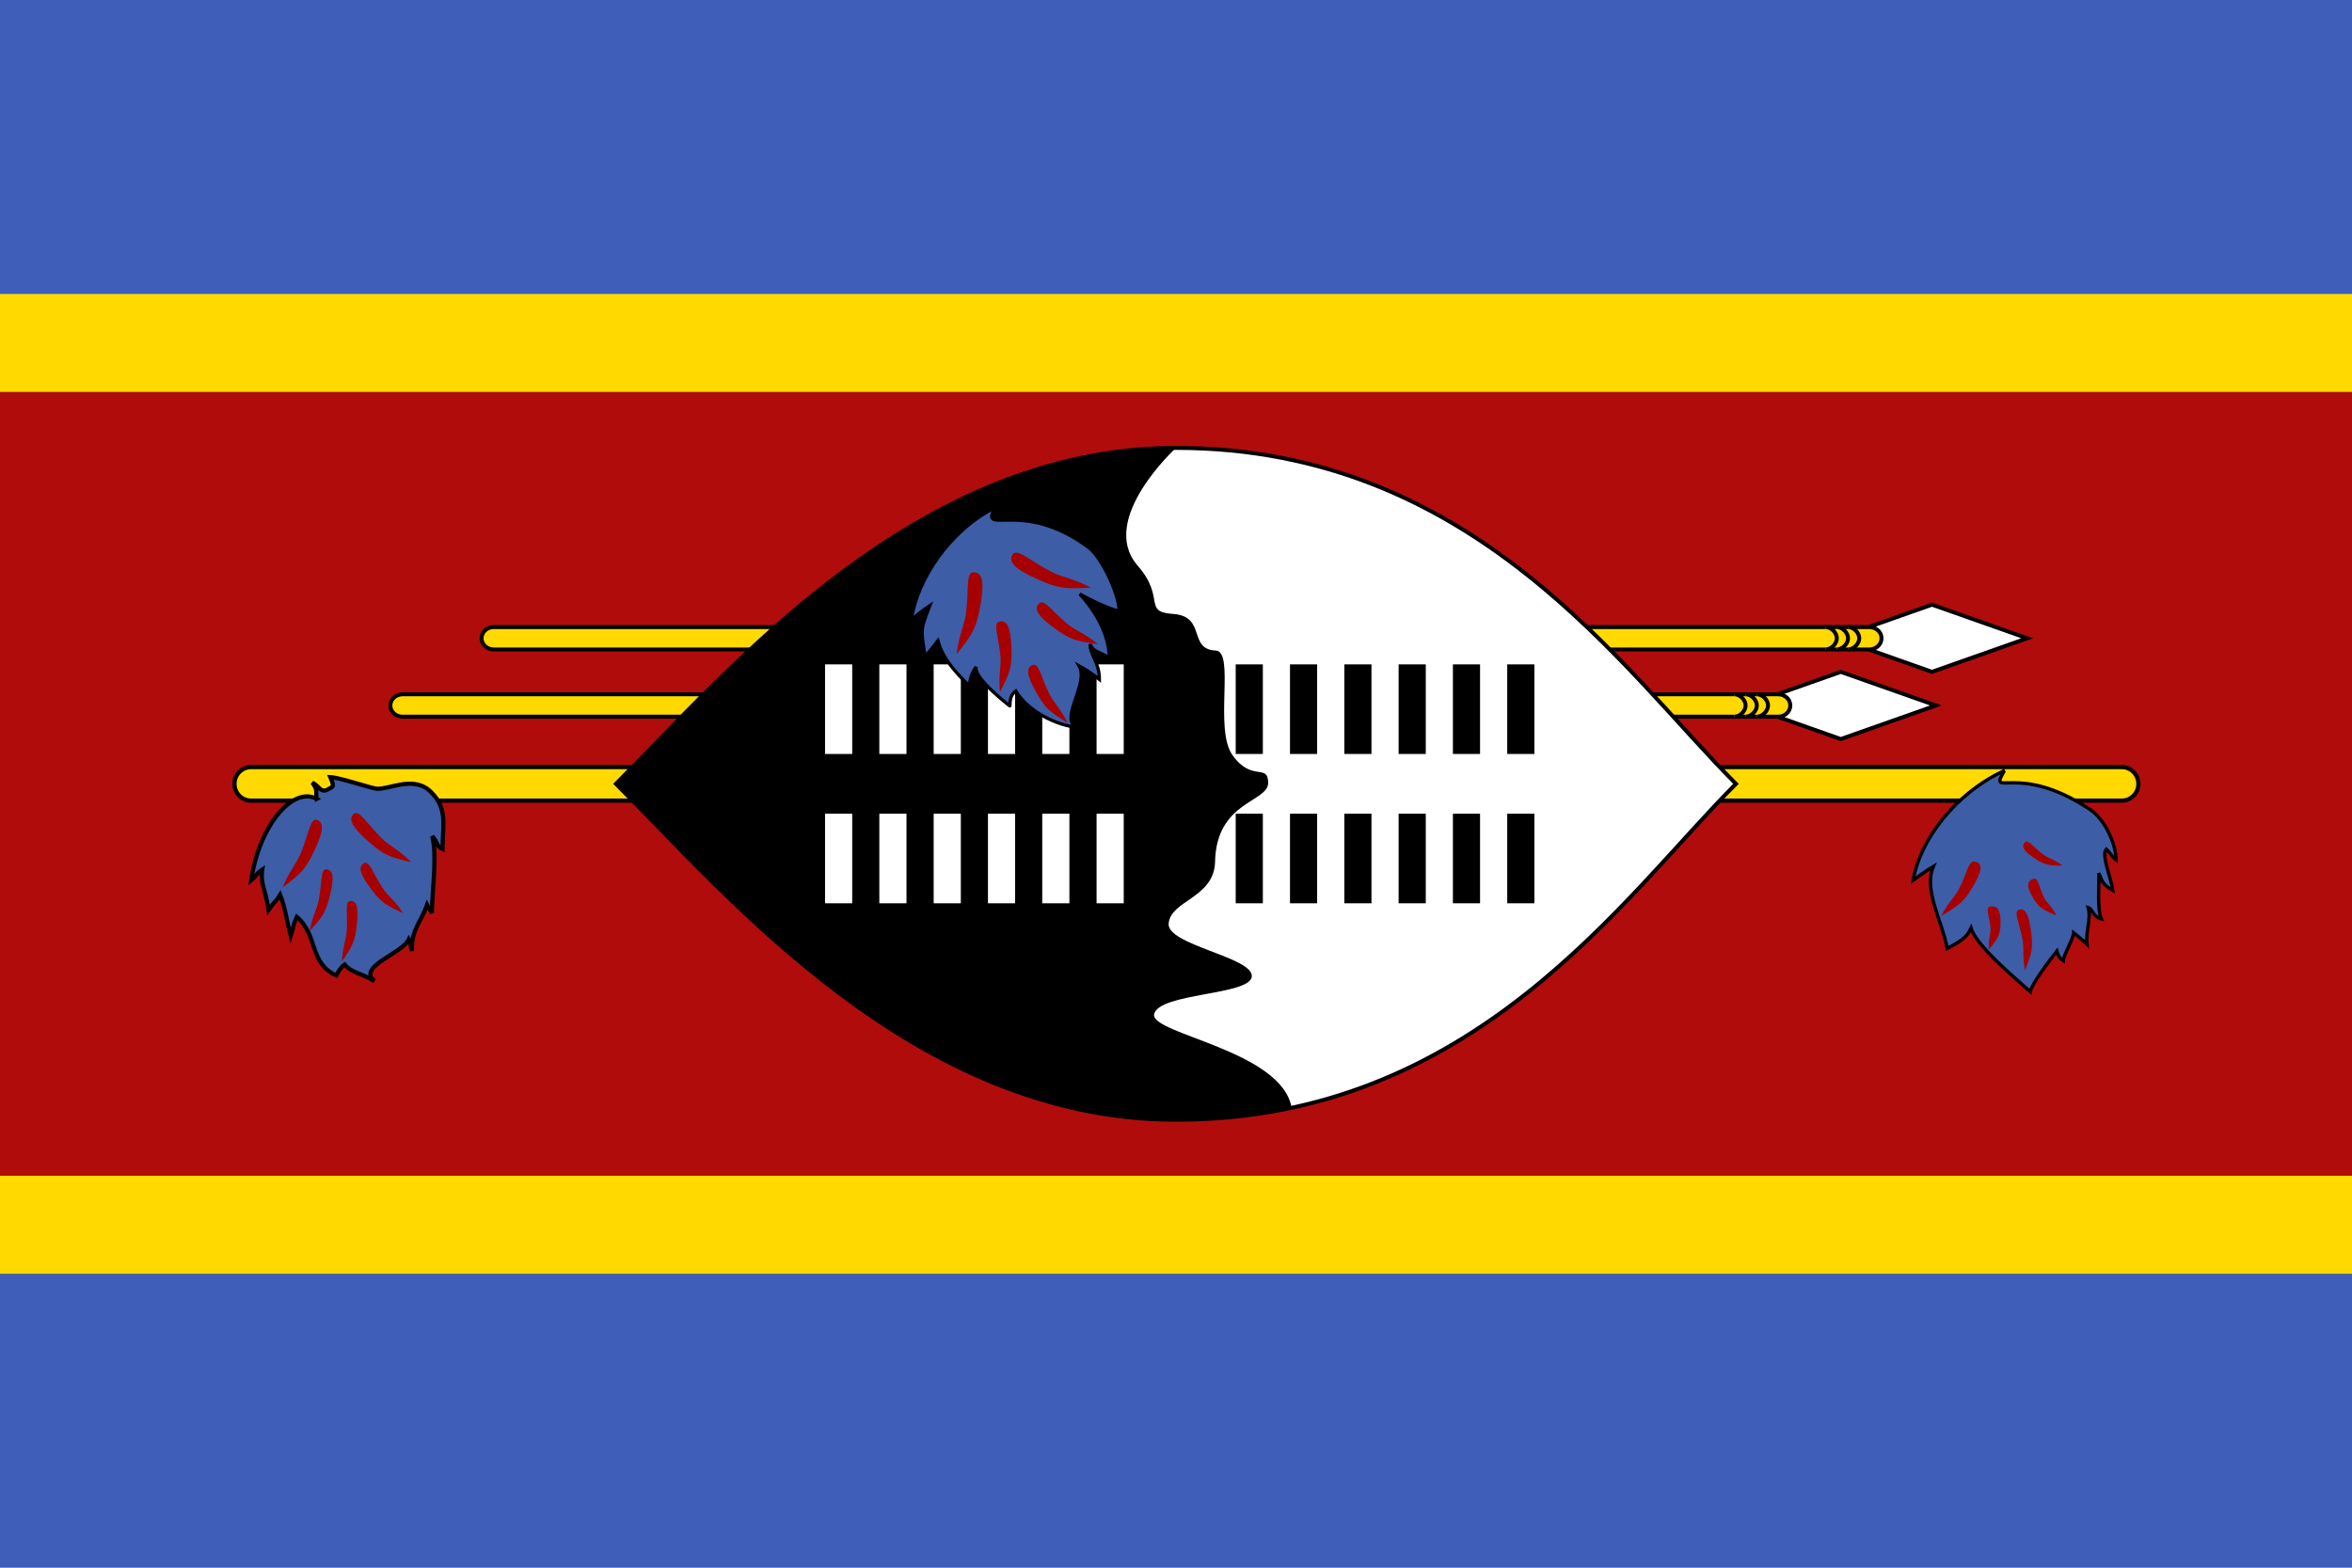
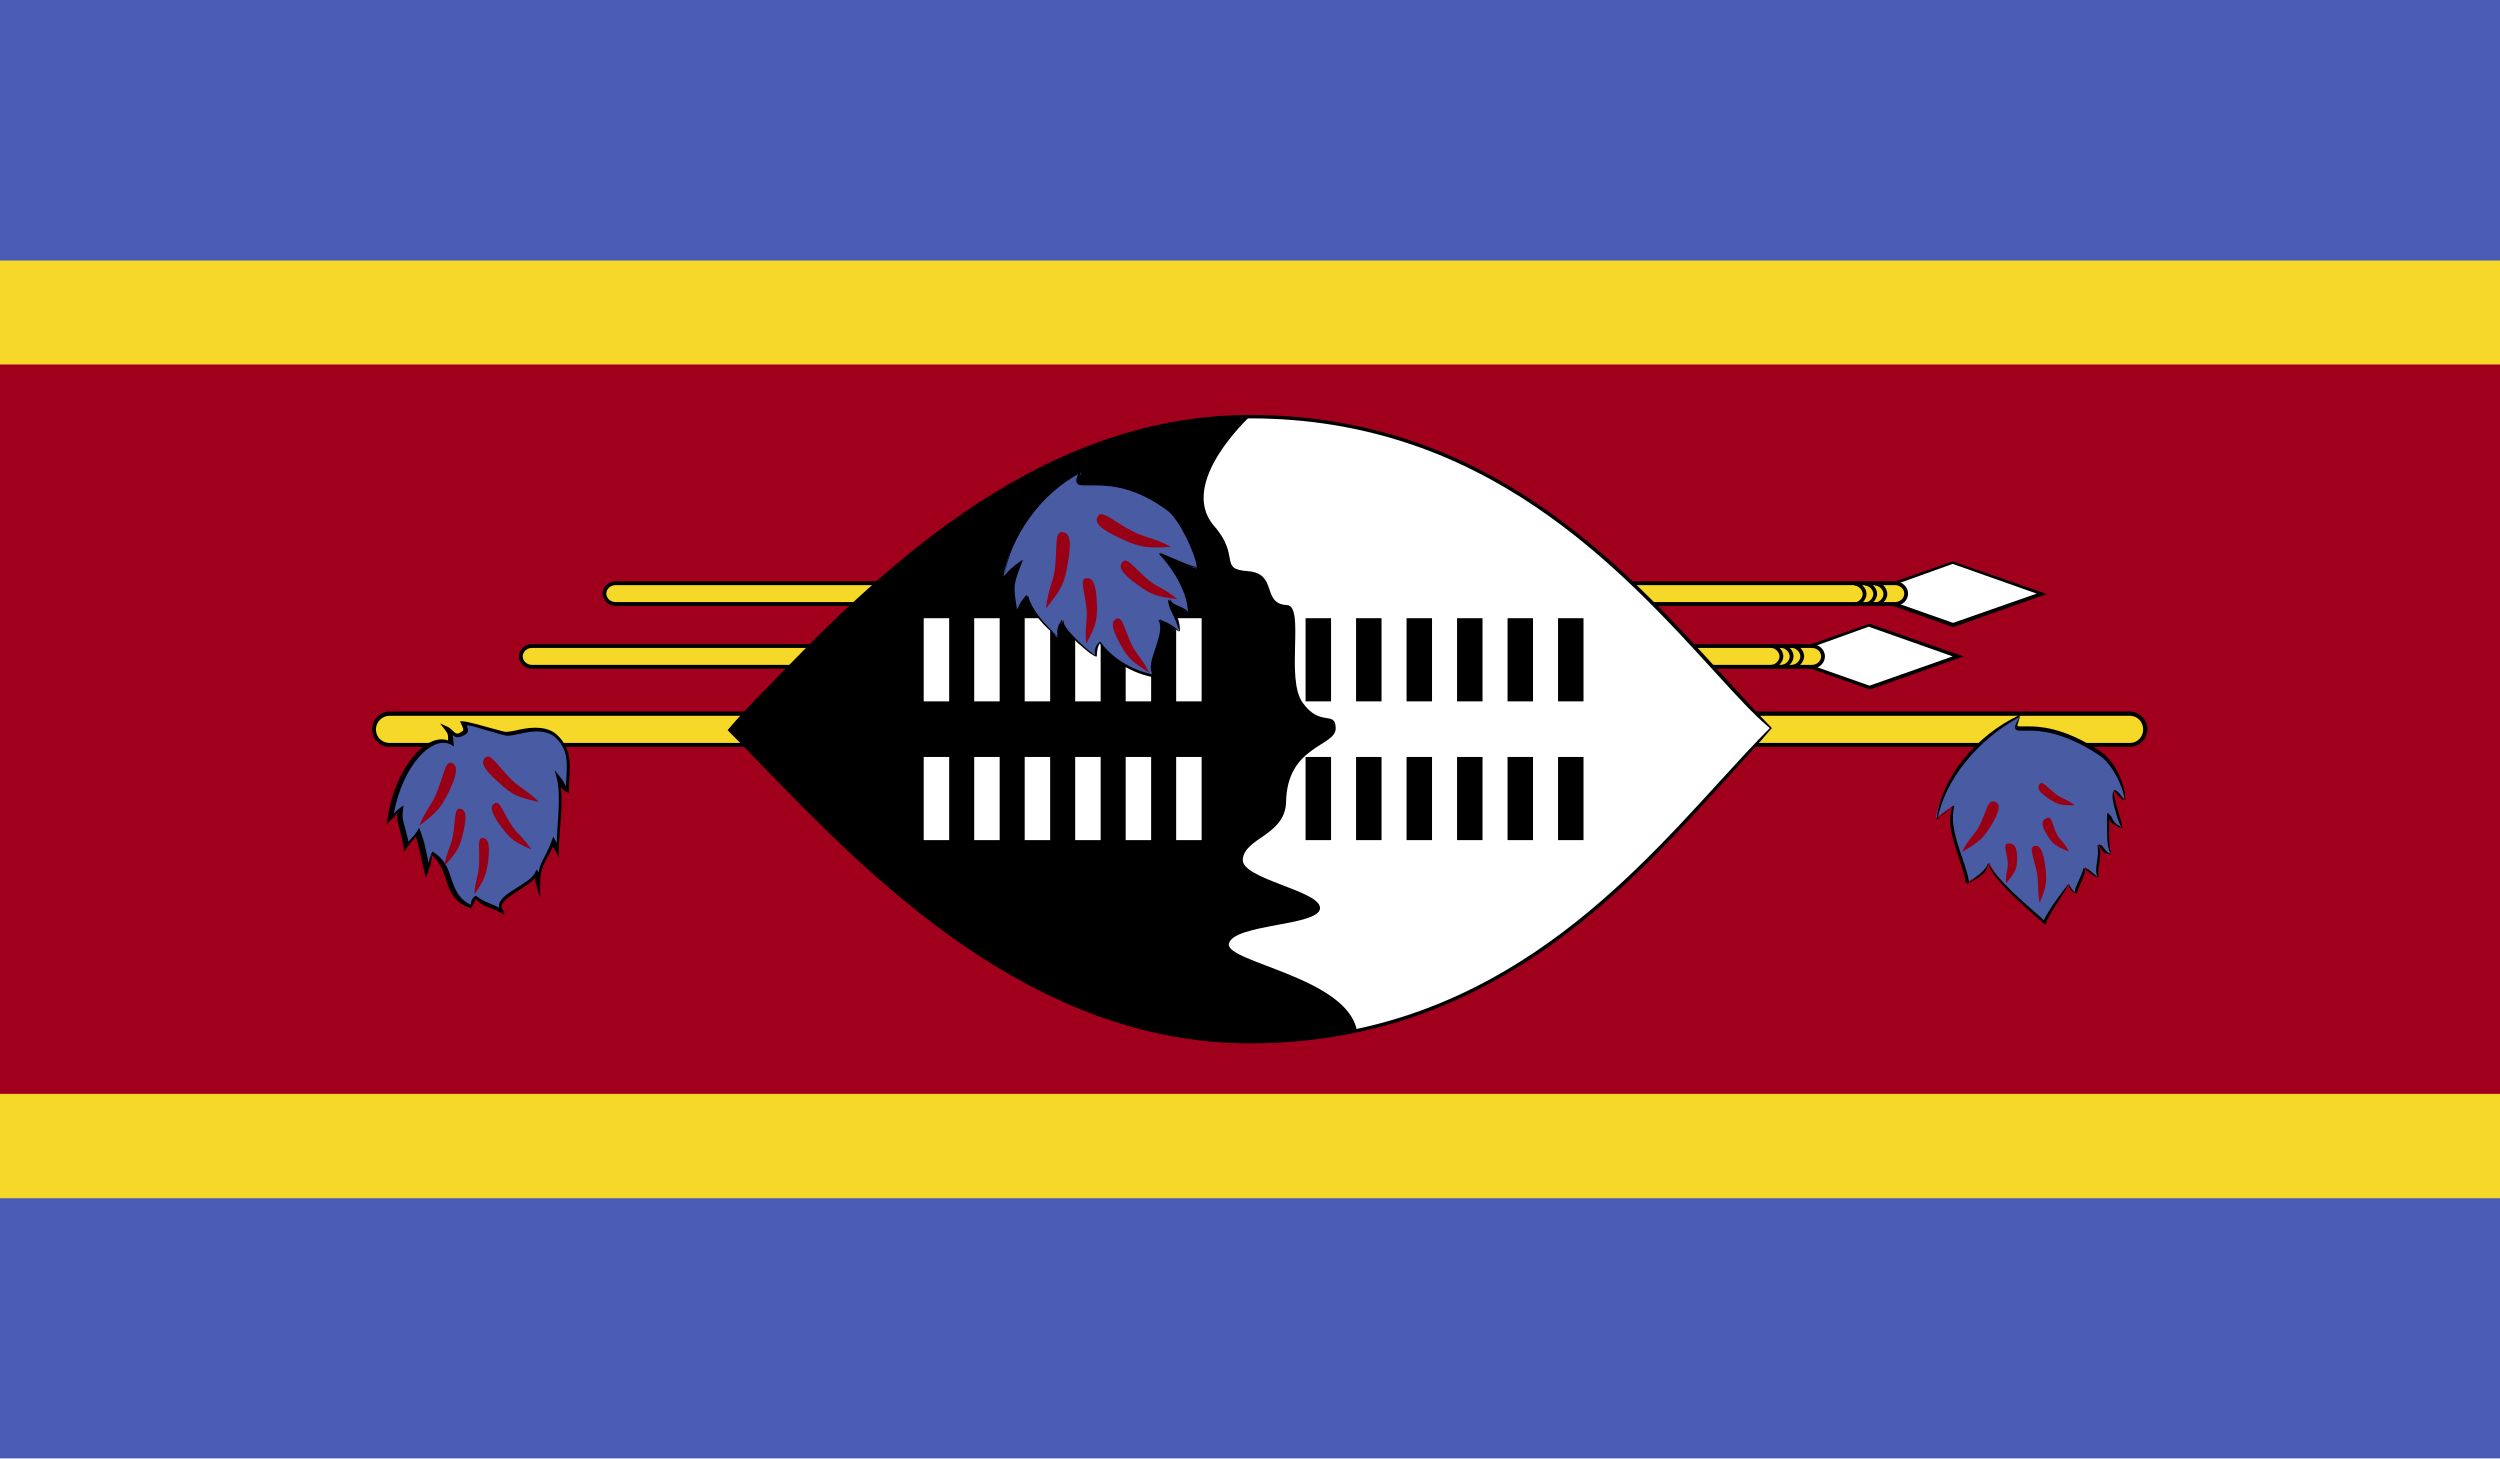
- <svg xmlns="http://www.w3.org/2000/svg" xmlns:xlink="http://www.w3.org/1999/xlink" viewBox="0 0 900 600">
-   <path fill="#3e5eb9" d="M0 0h900v600H0z" />
-   <path fill="#ffd900" d="M0 112.5h900v375H0z" />
-   <path fill="#b10c0c" d="M0 150h900v300H0z" />
-   <g transform="scale(1.5)" fill="#ffd900" stroke="#000" stroke-width="1.008">
-     <g id="a">
-       <path d="M492.85 154.28l-24.285 8.571 24.285 8.571 24.285-8.571z" fill="#fff" />
-       <rect width="357.13" height="5.714" x="122.85" y="160" rx="3.106" ry="2.857" />
-       <path d="M471.44 165.71c1.427 0 2.859-1.429 2.859-2.857 0-1.428-1.431-2.857-2.858-2.857m-2.861 5.714c1.427 0 2.859-1.429 2.859-2.857 0-1.428-1.431-2.857-2.858-2.857m-2.861 5.714c1.427 0 2.859-1.429 2.859-2.857 0-1.428-1.431-2.857-2.858-2.857" />
-     </g>
-     <use xlink:href="#a" x="-23.27" y="17.15" width="100%" height="100%" />
-     <rect width="485.7" height="8.571" x="59.812" y="195.72" rx="4.224" ry="4.286" stroke-width="1.08" />
-   </g>
-   <path d="M664.275 300c-42.856 42.853-100.002 128.566-214.29 128.566-100.002 0-171.42-85.712-214.29-128.566 42.857-42.861 114.282-128.574 214.29-128.574 114.282 0 171.42 85.713 214.29 128.574z" fill="#fff" stroke="#000" stroke-width="1.512" />
-   <path d="M435.03 216.15c11.402 12.823 1.881 17.994 13.95 18.835 12.727.935 5.512 13.551 16.218 13.99 7.485.327-.747 30.226 6.457 40.093 7.34 10.286 13.487 3.014 13.616 10.444.127 7.686-19.976 6.911-20.328 30.585-.59 13.644-16.965 14.517-17.747 23.297-.972 8.257 32.261 12.892 31.817 20.284-.456 7.37-35.883 6.216-37.425 14.621-.79 7.55 48.669 13.737 52.647 35.57-7.38 2.413-28.379 4.685-44.249 4.697-99.985.072-171.42-85.72-214.275-128.574 42.857-42.86 114.282-128.574 214.29-128.574 0 0-29.683 27.123-14.956 44.723z" />
-   <g transform="scale(1.5)" stroke="#fff">
-     <g id="d" stroke-width="6.927">
-       <g id="c">
-         <path id="b" d="M213.933 192.377V169.52m13.85 0v22.857m13.86-22.857v22.857" />
-         <use xlink:href="#b" y="38.1" width="100%" height="100%" />
-       </g>
-       <use xlink:href="#c" x="41.56" width="100%" height="100%" />
-     </g>
-   </g>
-   <use xlink:href="#d" x="104.76" width="100%" height="100%" transform="scale(1.5)" stroke="#000" />
-   <g fill="#a70000">
-     <path d="M767.025 294.9c-6.492 11.244 4.982-3.74 32.978 15.084 5.188 3.497 9.721 12.734 9.721 19.139-1.317-.881-2.295-2.841-3.745-4.115-2.031 2.035 1.939 11.366 2.52 15.775-4.377-2.449-3.956-3.609-5.41-6.619.29 3.639-.751 13.66.99 17.52-3.45-.986-3.22-3.762-5.021-4.32 1.225 4.368-1.068 9.122-.46 14.033-2.015-1.995-4.163-3.558-5.1-4.364-.157 2.338-3.877 8.484-3.961 10.695-1.71-1.033-2.175-2.644-2.46-3.729-2.126 2.671-9.681 12.537-10.165 15.546-5.822-5.142-20.735-17.663-22.676-24.309-1.716 3.772-4.2 5.046-9.11 7.8-1.939-10.533-9.194-22.372-5.314-31.401-2.75 1.63-5.013 3.261-7.761 5.267 2.604-15.255 15.88-33.143 34.979-42.002z" fill="#3d5da7" stroke="#000" stroke-width="1.282" />
-     <path d="M742.815 350.58c2.695-5.388 5.178-7.096 6.92-10.566 3.076-6.098 3.515-10.949 6.196-10.238 2.68.711 2.677 3.209-.795 9.204-3.473 5.996-5.124 7.277-12.321 11.6zm18.225 12.84c-.347-4.103.843-5.816.627-8.457-.37-4.649-2.271-7.839.201-8.066 2.472-.226 3.627 1.36 3.634 6.044.008 4.685-.717 5.915-4.46 10.48zm13.83 8.04c-1.08-5.727-.271-8.267-.963-11.957-1.203-6.492-3.583-10.765-1.293-11.359 2.29-.594 3.674 1.506 4.54 8.09.868 6.583.41 8.392-2.284 15.226zm14.385-40.125c-3.378-2.564-5.349-2.736-7.527-4.383-3.837-2.89-5.778-5.985-7.013-4.449-1.234 1.536-.358 3.216 3.663 5.883 4.02 2.667 5.382 2.877 10.878 2.949zm-2.385 19.005c-1.78-3.697-3.654-4.635-4.806-7.014-2.035-4.18-2.038-7.797-4.246-6.87-2.208.927-2.385 2.82-.024 6.867 2.36 4.046 3.597 4.779 9.076 7.017z" />
-     <path d="M121.174 305.73c-.363-3.274.338-3.666-1.677-6.135 2.933 1.227 3.044 4.488 6.61 2.174 1.309-.678 1.88-.7.289-4.337 3.718.173 15.894 4.348 17.844 4.444 5.12.236 14.466-5.378 20.953 1.525 6.227 6.294 4.148 12.826 4.148 21.543-2.502-1.199-1.296-1.79-3.951-4.907 1.99 7.619-.106 21.356-.106 29.436-1.022-1.948-.872-1.103-1.871-3.12-2.655 7.375-5.837 8.893-5.837 17.61-.958-3.418-.033-2.696-1.099-4.494-2.58 5.6-19.89 10.385-13.22 16.029-6.02-3.53-8.66-3.159-11.39-6.334-1.177.759-2.111 2.196-3.205 4.165-10.585-4.87-6.8-15.375-15.093-22.392-1.435 2.942-.781 2.516-2.332 7.304-1.679-6.651-2.138-10.877-4.026-15.767-1.629 2.71-1.484 1.671-4.442 5.768-1.224-8.102-3.216-10.014-2.428-15.375-3.144 2.218-1.086 1.32-4.229 4.05 2.978-20.76 15.837-36.101 25.065-31.188z" fill="#3d5da7" stroke="#000" stroke-width="1.6" />
-     <path d="M108.151 339.615c2.728-6.684 5.186-8.783 6.949-13.086 3.112-7.563 3.619-13.61 6.233-12.687 2.615.922 2.573 4.037-.925 11.467-3.498 7.433-5.135 9.008-12.257 14.304zm10.326 16.725c1.094-5.992 2.819-8.175 3.528-12.034 1.259-6.786.557-11.84 2.987-11.573 2.43.266 2.979 2.828 1.362 9.578-1.617 6.751-2.733 8.349-7.878 14.029zm12.351 11.625c.308-5.81 1.67-8.077 1.874-11.82.369-6.582-.898-11.293 1.419-11.32 2.317-.027 3.143 2.34 2.433 8.929-.71 6.59-1.567 8.234-5.726 14.211zm26.522-37.995c-5.071-5.052-8.137-5.996-11.409-9.245-5.763-5.706-8.547-11.064-10.599-9.165-2.052 1.9-.817 4.746 5.25 10.176 6.068 5.43 8.178 6.222 16.758 8.234zm-3.09 19.53c-3.303-5.073-5.727-6.387-7.86-9.651-3.76-5.736-5.054-10.665-7.185-9.444-2.133 1.221-1.656 3.796 2.42 9.357 4.075 5.559 5.714 6.582 12.625 9.74z" />
-     <path d="M380.7 194.25c-5.937 11.482 10.395-3.819 35.997 15.404 4.745 3.571 11.546 17.68 11.546 24.22-5.451-1.16-15.104-6.54-15.104-6.54s11.328 11.346 11.328 24.426c-4.002-2.502-6.004-2.127-7.335-5.199 0 4.234 3.56 6.933 3.56 13.473a52.938 52.938 0 00-7.78-5.19c3.776 6.54-6.88 19.227-1.547 23.462-9.327-1.349-18.87-7.308-22.646-13.848-2.001 1.348-2.218 3.466-2.296 5.723.294.245-14.198-10.756-12.866-14.982-1.944 2.727-2.217 4.226-2.661 7.3-5.323-5.25-10.203-10.5-11.979-17.288-2.365 3.073-2.514 3.073-4.88 6.147-1.774-10.757-1.774-10.373 1.775-19.592-2.514 1.665-4.584 3.33-7.098 5.38 2.38-15.578 14.523-33.845 31.988-42.892z" fill="#3d5da7" stroke="#000" stroke-width="1.239" />
-     <path d="M366.06 250.35c.95-7.912 3.018-10.893 3.636-15.988 1.103-8.961-.206-15.512 2.97-15.345 3.176.165 4.09 3.47 2.52 12.414-1.569 8.941-2.893 11.113-9.126 18.92zm16.575 14.49c-.643-6.675.59-9.517.18-13.818-.705-7.566-3.042-12.691-.274-13.162 2.767-.471 4.167 2.067 4.465 9.706.299 7.64-.441 9.675-4.372 17.274zm25.875 11.82c-2.814-5.777-5.232-7.499-7.048-11.217-3.209-6.534-3.88-11.87-6.354-10.904-2.475.968-2.339 3.728 1.236 10.124 3.574 6.396 5.19 7.701 12.166 11.997zm8.955-51.735c-7.167-3.773-10.848-3.82-15.466-6.245-8.133-4.25-12.867-9.052-14.547-6.409-1.682 2.643.562 5.271 8.947 9.135s10.96 4.047 21.067 3.519zm2.625 21.615c-5.218-4.341-8.304-4.98-11.67-7.773-5.93-4.9-8.88-9.714-10.861-7.762-1.98 1.951-.657 4.528 5.566 9.145 6.224 4.617 8.352 5.19 16.965 6.39z" />
-   </g>
+ <svg xmlns="http://www.w3.org/2000/svg" viewBox="0 0 58.92 34.37">
+   <path fill="#4a5bb5" d="M0 0h58.92v34.37H0z" />
+   <path fill="#f6d928" d="M0 6.14h58.92v22.1H0z" />
+   <path fill="#a1001d" d="M0 8.59h58.92v17.19H0z" />
+   <path d="M9.18 16.82H50.2c.2 0 .36.16.36.37 0 .2-.16.37-.36.37H9.18a.36.36 0 0 1-.36-.37c0-.21.16-.37.36-.37" fill-rule="evenodd" clip-rule="evenodd" fill="#f6d928" />
+   <path d="M50.2 17.6H9.18c-.23 0-.41-.18-.41-.41 0-.23.18-.42.41-.42H50.2c.22 0 .41.19.41.42 0 .23-.19.41-.41.41m-41.02-.73c-.18 0-.32.15-.32.32 0 .18.14.32.32.32H50.2c.17 0 .31-.14.31-.32s-.14-.32-.31-.32H9.18z" />
+   <path fill-rule="evenodd" clip-rule="evenodd" fill="#fff" d="M46.03 13.26l-2.08.73 2.08.74 2.09-.74z" />
+   <path d="M46.03 14.78L43.82 14l2.2-.77 2.22.77-2.21.78zm-1.96-.79l1.96.69 1.97-.69-1.98-.7-1.95.7z" />
+   <path d="M14.51 13.75h30.15c.15 0 .27.11.27.24 0 .14-.12.25-.27.25H14.51c-.15 0-.27-.11-.27-.25 0-.13.12-.24.27-.24" fill-rule="evenodd" clip-rule="evenodd" fill="#f6d928" />
+   <path d="M44.66 14.28H14.51c-.17 0-.31-.13-.31-.29s.14-.29.31-.29h30.15c.17 0 .31.13.31.29s-.14.29-.31.29m-30.15-.49c-.12 0-.22.09-.22.2s.1.2.22.2h30.15c.12 0 .22-.09.22-.2s-.1-.2-.22-.2H14.51z" />
+   <path d="M43.7 14.29v-.09c.1 0 .2-.1.2-.2s-.1-.2-.2-.2v-.09c.15 0 .29.14.29.29 0 .14-.14.29-.29.29m.49-.01v-.08c.1 0 .2-.1.2-.2s-.1-.2-.2-.2v-.09c.15 0 .29.14.29.29 0 .14-.14.28-.29.28m-.24 0v-.08c.1 0 .2-.1.2-.2s-.1-.2-.2-.2v-.09c.15 0 .29.14.29.29 0 .14-.15.28-.29.28" />
+   <path fill-rule="evenodd" clip-rule="evenodd" fill="#fff" d="M44.07 14.73l-2.09.74 2.09.74 2.09-.74z" />
+   <path d="M44.07 16.25l-2.21-.78 2.2-.77 2.22.77-2.21.78zm-1.97-.78l1.96.69 1.96-.69-1.98-.7-1.94.7z" />
+   <path d="M12.54 15.22H42.7c.15 0 .27.11.27.25s-.12.24-.27.24H12.54c-.15 0-.27-.11-.27-.24 0-.14.12-.25.27-.25" fill-rule="evenodd" clip-rule="evenodd" fill="#f6d928" />
+   <path d="M42.7 15.76H12.54c-.17 0-.31-.13-.31-.29 0-.16.14-.29.31-.29H42.7c.17 0 .31.13.31.29 0 .16-.14.29-.31.29m-30.16-.49c-.12 0-.22.09-.22.2 0 .11.1.2.22.2H42.7c.12 0 .22-.09.22-.2 0-.11-.1-.2-.22-.2H12.54z" />
+   <path d="M42.23 15.76v-.09c.1 0 .2-.1.2-.2s-.1-.2-.2-.2v-.09c.15 0 .29.14.29.29 0 .14-.15.29-.29.29m-.25 0v-.09c.1 0 .2-.1.2-.2s-.1-.2-.2-.2v-.09c.15 0 .29.14.29.29 0 .14-.14.29-.29.29m-.24 0v-.09c.1 0 .2-.1.2-.2s-.1-.2-.2-.2v-.09c.15 0 .29.14.29.29 0 .14-.15.29-.29.29" />
+   <path d="M47.62 16.89c-.37.64.29-.21 1.89.86.3.2.55.73.55 1.1-.07-.05-.13-.16-.21-.24-.12.12.11.65.15.9-.25-.14-.23-.2-.31-.38.02.21-.04.78.06 1-.2-.06-.19-.21-.29-.25.07.25-.06.52-.03.8-.11-.12-.24-.2-.29-.25-.01.13-.22.49-.23.61a.292.292 0 0 1-.14-.21c-.12.15-.55.72-.58.89-.33-.29-1.19-1.01-1.3-1.39-.1.22-.24.29-.52.45-.11-.6-.53-1.28-.31-1.8-.16.09-.29.19-.44.3.15-.85.91-1.88 2-2.39" fill-rule="evenodd" clip-rule="evenodd" fill="#485ba3" />
+   <path d="M48.21 21.8l-.13-.11c-.39-.34-1.12-.97-1.22-1.33-.04.22-.18.3-.45.45l-.04.02-.04-.03c-.04-.2-.1-.4-.17-.6-.14-.42-.29-.86-.13-1.22-.11.13-.23.22-.39.33.11-.98.93-1.98 1.96-2.46.01.1-.07.24-.05.26 0 0 .01.01.08.01h.18c.2 0 .82 0 1.71.6.3.2.57.74.57 1.13-.09 0-.13-.05-.17-.1-.03-.04-.06-.08-.1-.11-.02.06.06.35.12.55.04.12.07.24.08.33-.22-.07-.27-.13-.31-.22v.12c-.01.24-.01.57.05.71-.16.01-.21-.07-.25-.13-.03-.04-.04-.07-.07-.08.08.1.06.24.04.4-.02.12-.04.25-.02.37-.14-.05-.22-.12-.28-.17l-.06-.05c.05.05-.01.17-.06.3-.05.12-.11.23-.11.29-.16-.04-.19-.15-.2-.21-.12.23-.49.74-.52.89l-.02.06zm-1.35-1.46c.16.35.9.99 1.26 1.3l.05.05c.1-.25.57-.85.57-.85.07.07.1.15.18.21-.05-.04.01-.16.07-.29.05-.12.11-.24.11-.3l.12.03c.06.05.15.12.23.2-.07-.11-.05-.24-.03-.36.02-.14.04-.28.01-.41.09-.02.12.02.15.06.04.06.07.11.18.15-.11-.12-.1-.44-.1-.7v-.27l.1.08c.04.11.07.16.26.27-.06-.05-.09-.16-.13-.28-.08-.27-.15-.52-.06-.61.09.03.12.08.15.12.04.04.07.09.1.11-.05-.34-.31-.85-.59-1.04-.88-.59-1.48-.59-1.67-.59h-.18c-.06 0-.12 0-.14-.04-.03-.05 0-.11.1-.28-.97.51-1.78 1.49-1.94 2.43.11-.15.24-.24.4-.34-.1.38.04.8.18 1.21.07.2.14.41.17.6.23-.19.36-.26.45-.46" />
+   <path d="M46.24 20.08c.15-.31.3-.41.4-.6.18-.35.2-.63.36-.59.15.04.15.18-.05.53-.21.34-.3.42-.71.66M47.28 20.82c-.02-.24.05-.33.04-.48-.02-.27-.13-.45.01-.46.14-.01.21.08.21.35 0 .26-.05.33-.26.59M48.07 21.28c-.06-.33-.02-.47-.06-.69-.07-.37-.2-.62-.07-.65.13-.03.21.09.26.46.05.39.03.49-.13.88M48.9 18.98c-.19-.15-.31-.16-.43-.25-.22-.17-.33-.34-.4-.25-.07.09-.02.18.21.34.22.15.3.16.62.16M48.76 20.07c-.1-.21-.21-.27-.28-.4-.12-.24-.12-.45-.24-.39-.13.05-.14.16 0 .39s.21.27.52.4" fill-rule="evenodd" clip-rule="evenodd" fill="#980015" />
+   <path d="M10.62 17.51c-.02-.19.02-.21-.1-.35.17.07.17.26.38.12.07-.04.11-.04.02-.25.21.01.91.25 1.02.26.29.01.83-.31 1.2.09.36.36.24.74.24 1.24-.14-.07-.07-.1-.23-.28.11.44-.01 1.22-.01 1.69-.06-.11-.05-.07-.11-.18-.15.42-.33.51-.33 1.01-.06-.2 0-.15-.06-.26-.15.32-1.14.6-.76.92-.35-.2-.5-.18-.65-.36-.07.04-.12.13-.18.24-.61-.28-.39-.88-.87-1.28-.08.17-.04.14-.13.42-.1-.38-.12-.62-.23-.9-.09.15-.09.09-.26.33-.07-.46-.18-.58-.14-.88-.18.13-.06.08-.24.23.18-1.21.92-2.09 1.44-1.81" fill-rule="evenodd" clip-rule="evenodd" fill="#485ba3" />
+   <path d="M11.87 21.55c-.14-.08-.25-.13-.34-.16a.665.665 0 0 1-.32-.21c0 .04-.05.13-.11.23-.41-.14-.5-.41-.59-.68-.07-.21-.14-.42-.35-.59.02.08.02.11 0 .17-.01.05-.02.11-.07.23l-.05.15-.04-.15c-.03-.13-.06-.25-.08-.36-.04-.17-.07-.31-.12-.46-.02.03-.04.05-.06.07-.03.03-.07.08-.15.19l-.06.09-.02-.11a3.36 3.36 0 0 0-.09-.41c-.04-.14-.07-.24-.06-.38-.02.02-.02.02-.03.04-.02.02-.04.05-.13.13l-.09.08.02-.12c.16-1.12.87-2.04 1.43-1.85v-.05c0-.08 0-.11-.08-.21l-.11-.14.16.07c.07.03.11.07.15.11.07.07.1.08.19.02.06-.03.07-.04 0-.19l-.03-.06h.07c.13.01.41.09.66.16.16.04.32.09.36.09.07-.01.19-.02.29-.05.31-.07.71-.1.94.15.29.3.28.61.26.97-.01.09-.01.19-.01.3v.07l-.06-.03c-.08-.04-.1-.07-.13-.11.03.29.01.64-.02.96-.01.19-.03.37-.03.52v.18l-.08-.16c-.02-.05-.04-.07-.05-.08 0 0-.01-.01-.01-.02-.04.1-.09.19-.13.26-.1.18-.17.32-.17.64v.32l-.09-.31c-.03-.1-.03-.14-.03-.17-.09.11-.24.2-.39.3-.19.12-.39.25-.4.37 0 .04.02.08.07.13l-.02.06zm-.66-.44c.14.1.22.14.35.19.06.02.12.05.2.09v-.05c.01-.16.22-.29.44-.43.18-.11.36-.23.41-.34l.04-.08.04.07v.01c.03-.17.09-.28.16-.41.05-.1.1-.2.15-.34l.04-.1.05.09c.01.02.02.04.03.05.01-.11.01-.24.02-.38.03-.4.06-.86-.02-1.15l-.05-.18.12.15c.07.08.1.14.12.18.01.02.02.04.03.05 0-.08 0-.15.01-.22.02-.35.03-.63-.23-.9-.21-.22-.56-.19-.85-.12-.11.02-.21.05-.3.05-.07 0-.19-.04-.4-.1-.2-.06-.43-.13-.57-.15.05.14.04.18-.05.23-.15.09-.22.06-.28 0 0 .02 0 .05.01.07 0 .03 0 .07.01.12l.01.08-.07-.04c-.44-.23-1.14.48-1.35 1.63.01-.01.01-.02.02-.02.02-.03.04-.05.13-.12l.08-.06-.01.1c-.03.18 0 .28.05.44.02.09.05.19.08.32.05-.06.07-.09.1-.12s.05-.05.1-.13l.05-.08.03.08c.07.19.11.35.15.55.01.06.03.13.04.2.01-.03.01-.05.02-.07.01-.06.02-.1.07-.2.29.17.37.4.44.62.09.26.17.5.48.64-.03-.09.03-.17.1-.22" />
+   <path d="M9.88 19.46c.16-.38.3-.5.4-.75.18-.43.21-.78.36-.73.15.05.15.23-.05.66-.21.42-.3.51-.71.82M10.47 20.41c.06-.34.16-.47.2-.69.07-.39.03-.68.17-.66.14.02.17.16.08.55-.09.39-.16.48-.45.8M11.18 21.08c.02-.33.1-.46.11-.68.02-.38-.05-.65.08-.65s.18.14.14.51c-.05.38-.1.48-.33.82M12.7 18.9c-.29-.29-.47-.34-.65-.53-.33-.33-.49-.63-.61-.52-.12.11-.05.27.3.58.34.31.46.36.96.47M12.52 20.02c-.19-.29-.33-.37-.45-.55-.22-.33-.29-.61-.41-.54-.12.07-.09.22.14.54.23.31.32.37.72.55" fill-rule="evenodd" clip-rule="evenodd" fill="#980015" />
+   <path d="M41.74 17.19c-2.45 2.45-5.73 7.37-12.28 7.37-5.73 0-9.82-4.91-12.28-7.37 2.46-2.46 6.55-7.37 12.28-7.37 6.55 0 9.82 4.91 12.28 7.37" fill-rule="evenodd" clip-rule="evenodd" fill="#fff" />
+   <path d="M29.46 24.59c-5.15 0-8.96-3.93-11.49-6.54-.29-.3-.56-.58-.82-.84.25-.31.53-.59.82-.89 2.52-2.61 6.34-6.54 11.49-6.54 5.55 0 8.76 3.52 11.1 6.09.43.47.83.91 1.2 1.29-.38.44-.78.88-1.21 1.35-2.33 2.56-5.54 6.08-11.09 6.08m0-14.73c-5.12 0-8.92 3.92-11.43 6.52-.29.3-.56.58-.82.83.25.2.53.48.82.78 2.51 2.59 6.31 6.52 11.43 6.52 5.52 0 8.71-3.51 11.04-6.06.43-.47.83-.91 1.21-1.29-.38-.32-.78-.76-1.21-1.23-2.33-2.56-5.52-6.07-11.04-6.07" />
+   <path d="M28.6 12.38c.65.73.11 1.03.8 1.08.73.05.32.77.93.8.43.02-.04 1.73.37 2.3.42.59.77.17.78.6.01.44-1.15.4-1.17 1.75-.03.78-.97.83-1.02 1.34-.05.47 1.85.74 1.82 1.16-.03.42-2.06.36-2.15.84-.05.43 2.79.79 3.02 2.04-.42.14-1.63.27-2.54.27-5.73 0-9.82-4.91-12.28-7.36 2.45-2.46 6.55-7.37 12.28-7.37.02-.01-1.68 1.54-.84 2.55" fill-rule="evenodd" clip-rule="evenodd" />
+   <path fill-rule="evenodd" clip-rule="evenodd" fill="#fff" d="M21.77 14.57h.6v1.96h-.6zM21.77 17.84h.6v1.96h-.6zM22.96 14.57h.6v1.96h-.6zM22.96 17.84h.6v1.96h-.6zM24.15 14.57h.6v1.96h-.6zM24.15 17.84h.6v1.96h-.6zM25.34 14.57h.6v1.96h-.6zM25.34 17.84h.6v1.96h-.6zM26.53 14.57h.6v1.96h-.6zM26.53 17.84h.6v1.96h-.6zM27.72 14.57h.6v1.96h-.6zM27.72 17.84h.6v1.96h-.6z" />
+   <path fill-rule="evenodd" clip-rule="evenodd" d="M30.77 14.57h.6v1.96h-.6zM30.77 17.84h.6v1.96h-.6zM31.96 14.57h.6v1.96h-.6zM31.96 17.84h.6v1.96h-.6zM33.15 14.57h.6v1.96h-.6zM33.15 17.84h.6v1.96h-.6zM34.34 14.57h.6v1.96h-.6zM34.34 17.84h.6v1.96h-.6zM35.53 14.57h.6v1.96h-.6zM35.53 17.84h.6v1.96h-.6zM36.72 14.57h.6v1.96h-.6zM36.72 17.84h.6v1.96h-.6z" />
+   <path d="M25.49 11.13c-.34.66.59-.22 2.06.88.27.2.66 1.01.66 1.39-.31-.07-.87-.38-.87-.38s.66.65.66 1.4c-.23-.14-.34-.12-.42-.3 0 .24.2.4.2.77a3.89 3.89 0 0 0-.45-.3c.22.38-.39 1.1-.09 1.34-.54-.08-1.08-.42-1.3-.79-.11.08-.13.2-.13.33.02.01-.81-.62-.74-.86-.11.16-.13.24-.15.42-.3-.3-.58-.6-.69-.99-.14.18-.14.18-.28.35-.1-.62-.1-.6.1-1.12-.14.1-.26.19-.4.31.14-.89.84-1.93 1.84-2.45" fill-rule="evenodd" clip-rule="evenodd" fill="#485ba3" />
+   <path d="M27.36 15.99l-.12-.02c-.54-.08-1.1-.42-1.32-.81-.05.08-.07.19-.07.31-.06.04-.46-.32-.59-.45-.17-.18-.24-.31-.22-.4-.05.17-.06.25-.08.42-.36-.28-.65-.59-.75-.99-.01.1-.05.15-.09.19l-.18.23-.02-.1c-.1-.58-.1-.59.09-1.08-.08.1-.2.19-.34.31.1-1 .86-2.02 1.8-2.51-.01.15-.03.22-.02.25.02.02.09.03.15.03h.23c.39 0 1 .06 1.74.61.28.21.67 1.03.67 1.41-.28-.03-.68-.22-.84-.31.18.15.63.7.63 1.33-.13-.02-.19-.05-.25-.07a.418.418 0 0 1-.17-.11c.03.06.05.11.08.17.06.13.12.27.12.48-.22-.1-.36-.19-.49-.27.16.15.07.42-.02.68-.09.26-.17.5-.03.61l.09.09zm-1.43-.87c.24.36.74.68 1.23.77-.09-.15-.01-.37.07-.61.08-.25.17-.5.07-.67.18.03.33.12.49.26-.05-.18-.11-.31-.17-.43-.05-.1-.09-.2-.09-.31.11.09.16.12.27.16.05.02.12.06.2.11-.05-.7-.68-1.34-.69-1.35.05-.05.59.25.9.32-.04-.33-.42-1.13-.69-1.33-.72-.54-1.31-.6-1.7-.6h-.23c-.09 0-.18 0-.21-.06-.03-.05-.01-.13.06-.27-.88.52-1.63 1.52-1.77 2.48.09-.15.21-.24.35-.34l.09-.06-.05.13c-.18.48-.18.48-.09 1.05l.08-.17.14-.18c.16.4.44.69.74.99-.03-.16-.01-.25.1-.41 0 .21.62.73.78.85-.02-.11-.01-.24.12-.33" />
+   <path d="M24.65 14.34c.05-.45.17-.62.21-.92.06-.51-.01-.89.17-.88.18.01.23.2.14.71-.08.52-.16.64-.52 1.09M25.6 15.17c-.04-.38.03-.54.01-.79-.04-.43-.17-.73-.02-.75.16-.03.24.12.26.56.02.43-.02.55-.25.98M27.08 15.85c-.16-.33-.3-.43-.4-.64-.18-.37-.22-.68-.36-.63-.14.06-.13.21.07.58s.3.44.69.69M27.6 12.89c-.41-.22-.62-.22-.89-.36-.47-.24-.74-.52-.83-.37-.1.15.03.3.51.52.48.23.63.24 1.21.21M27.75 14.12c-.3-.25-.48-.28-.67-.44-.34-.28-.51-.56-.62-.44-.11.11-.04.26.32.52.35.26.47.3.97.36" fill-rule="evenodd" clip-rule="evenodd" fill="#980015" />
</svg>
